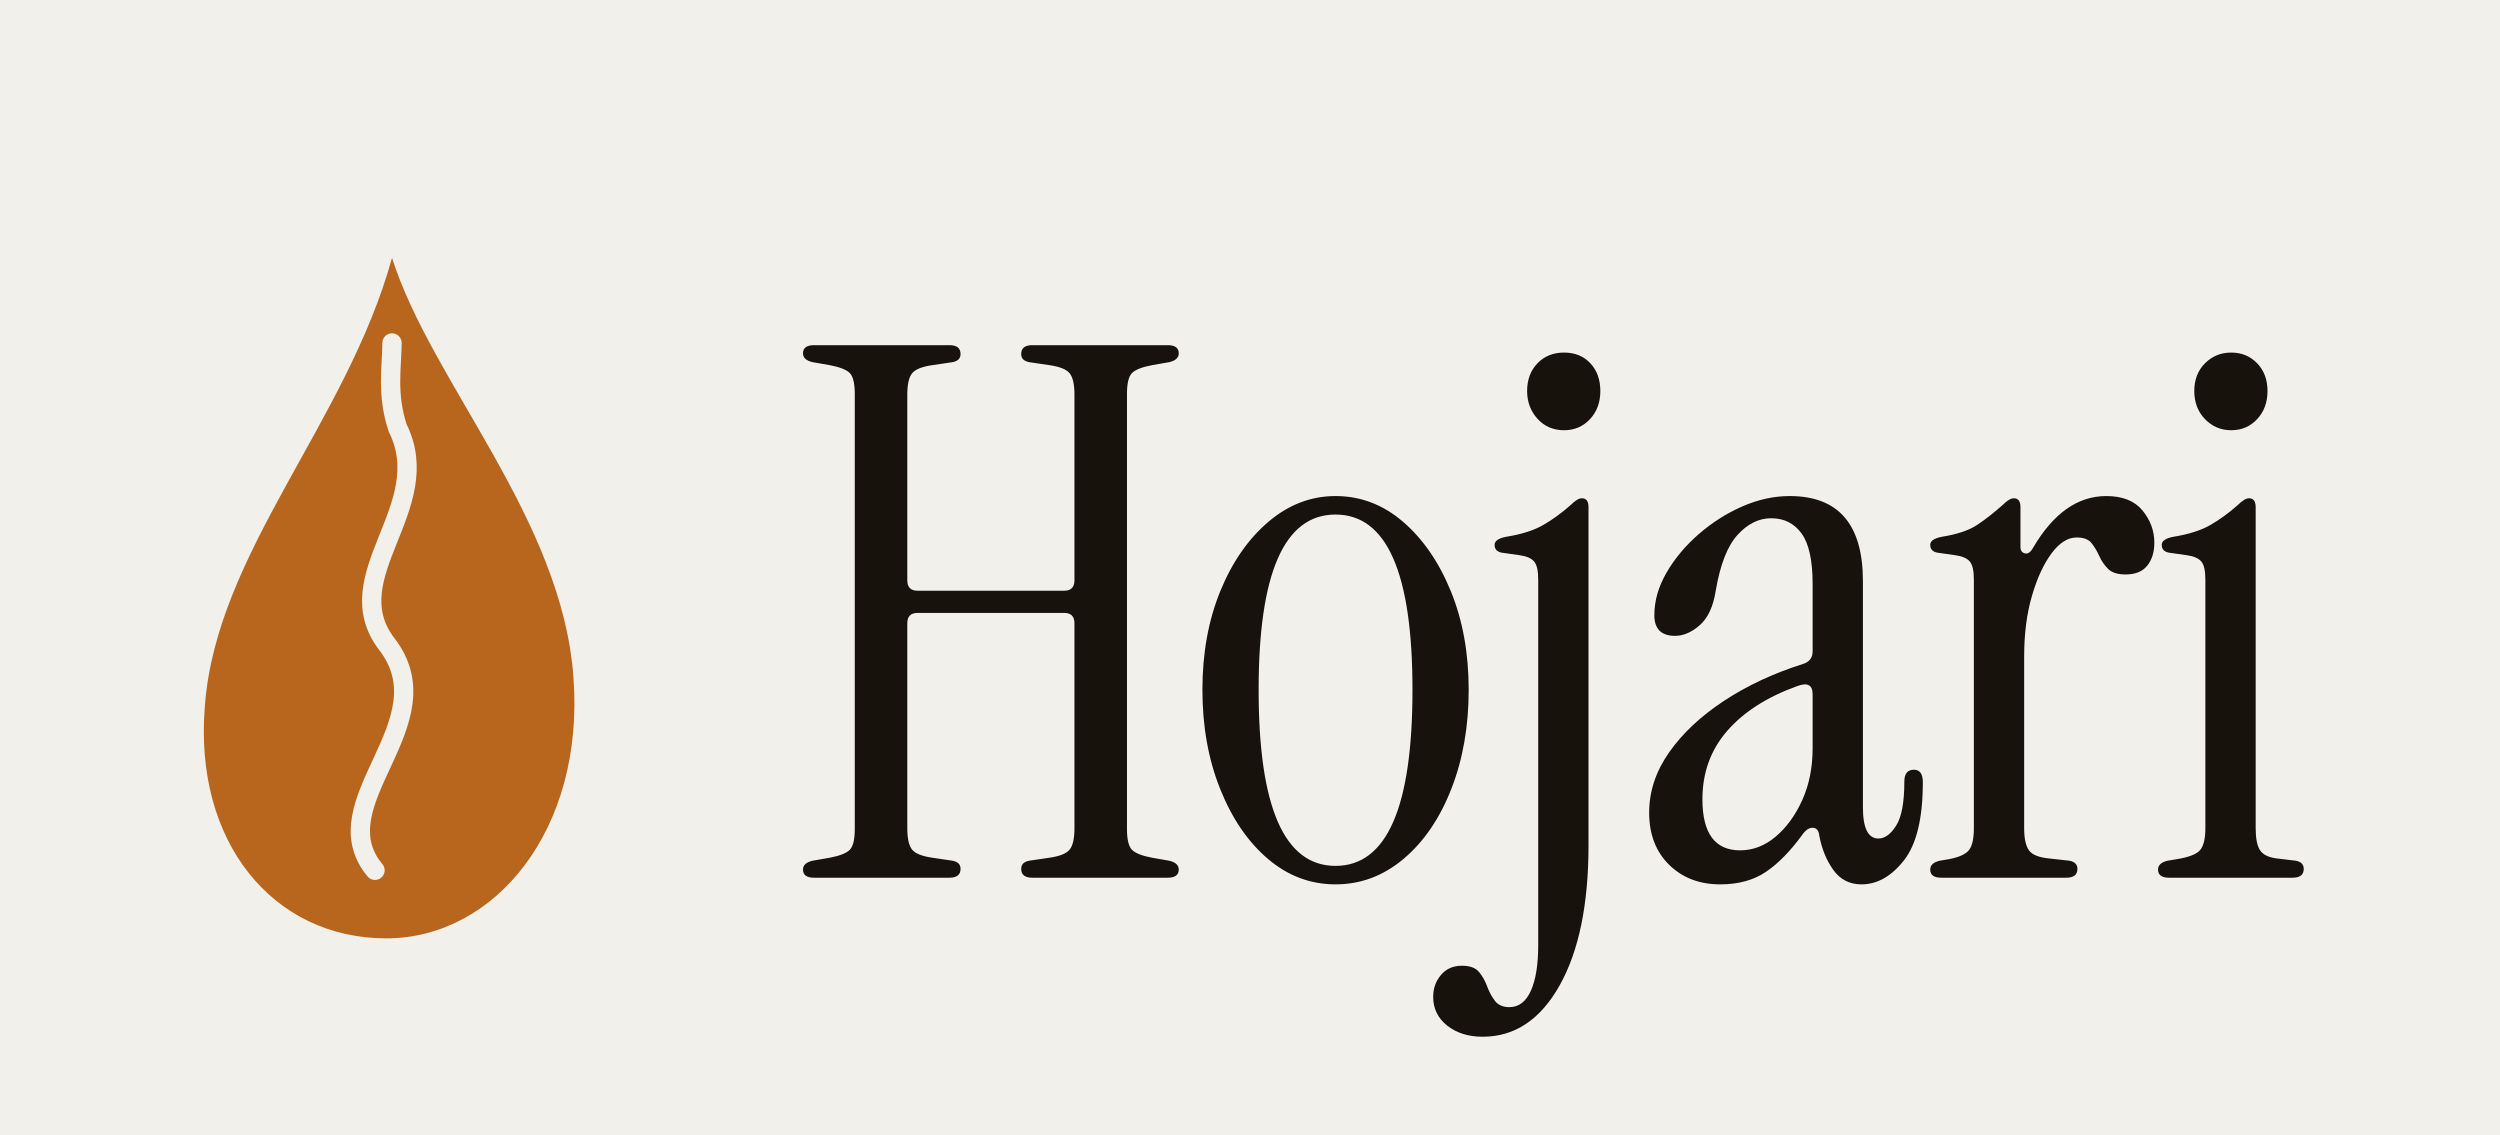
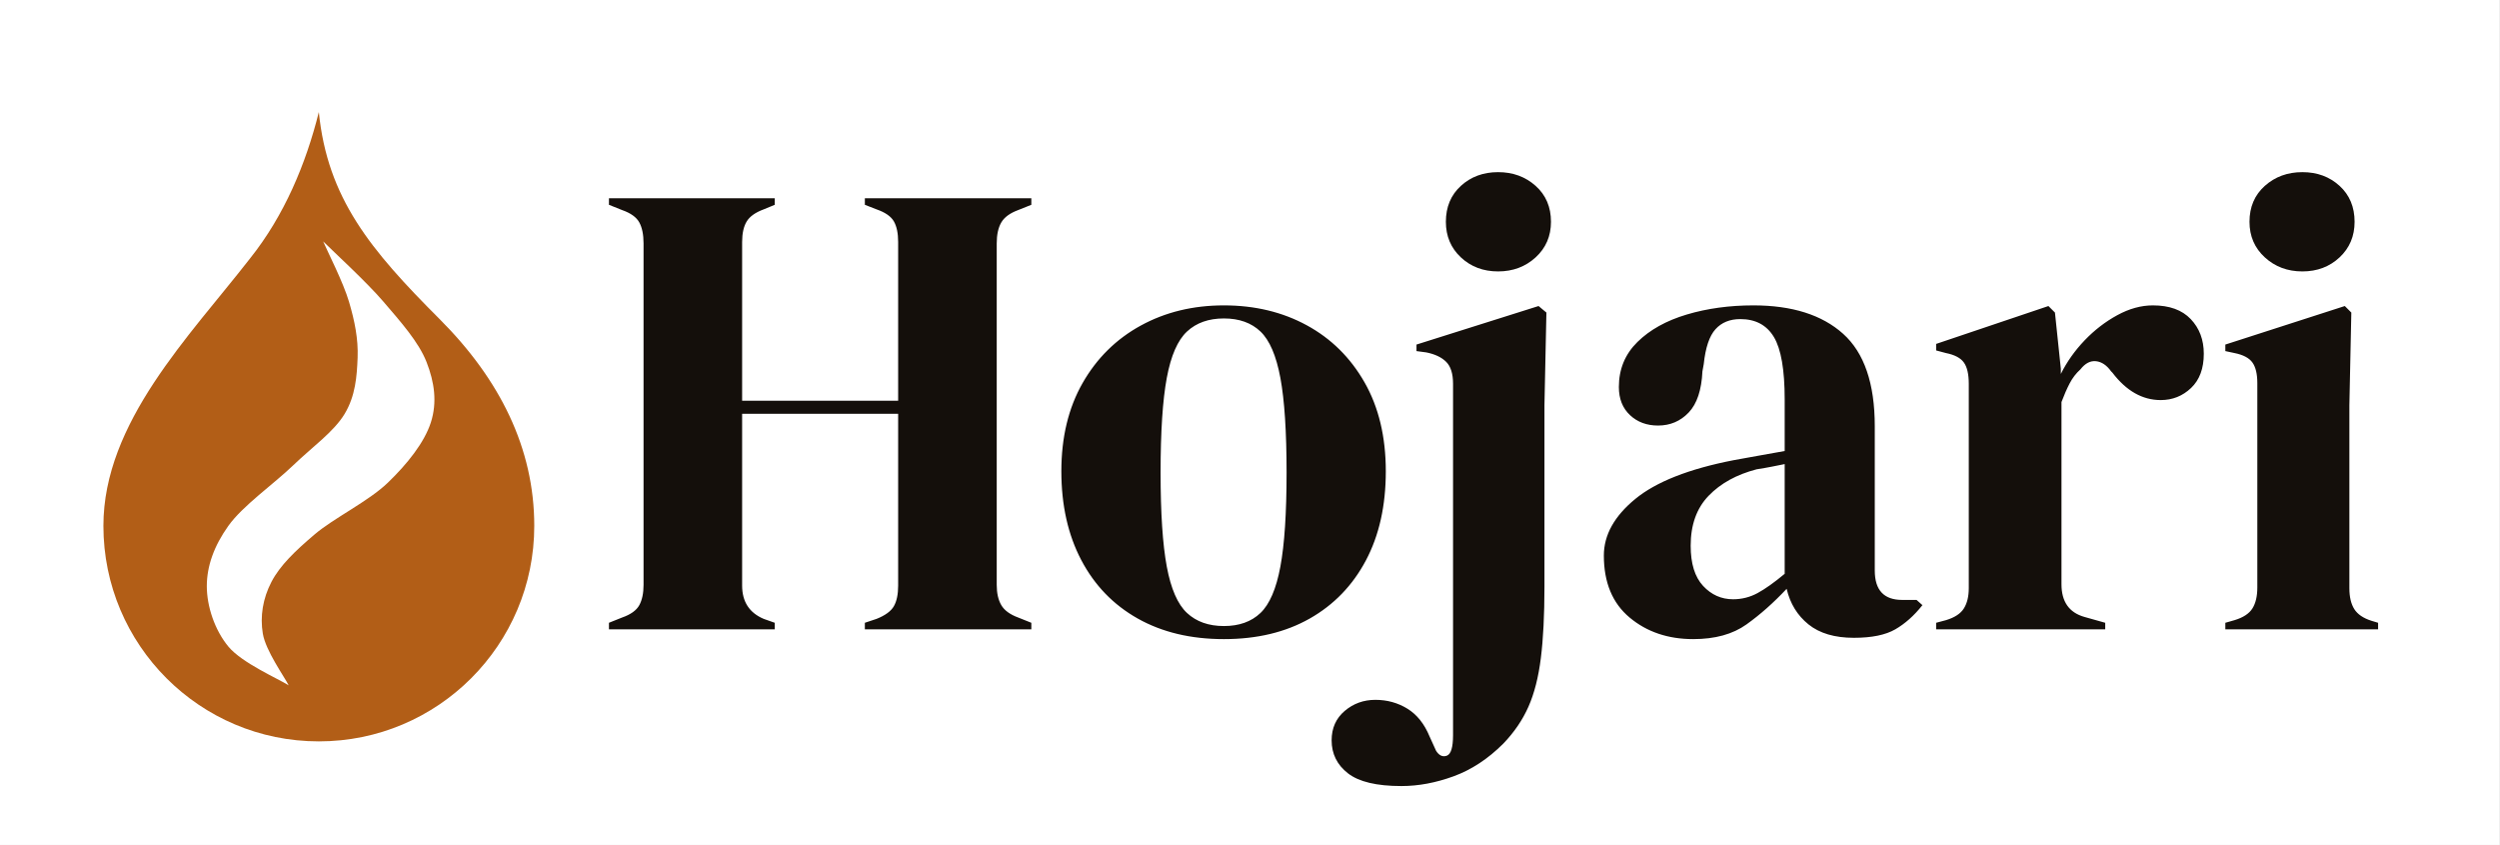
- <svg xmlns="http://www.w3.org/2000/svg" viewBox="0 0 507 230" width="507" height="230">
-   <rect width="100%" height="100%" fill="#F2F0EB" />
-   <g transform="translate(22 27) scale(1.15)">
-     <path d="M50 22 C57 44 80 68 82 96 C84 123 68 142 49 142 C29 142 15 125 17 101 C19 74 42 51 50 22 Z" fill="#B8661D" />
-     <path d="M47 130 C37 118 60 104 49 90 C40 78 58 66 51 52 C49 46 50 41 50 37" fill="none" stroke="#F2F0EB" stroke-width="3.4" stroke-linecap="round" />
-   </g>
-   <path d="M165.1 178.0Q162.85 178.0 162.85 176.35Q162.85 175.0 164.8 174.55L168.25 173.95Q171.4 173.35 172.375 172.3Q173.35 171.25 173.35 168.1V79.9Q173.35 76.75 172.375 75.7Q171.4 74.65 168.25 74.05L164.8 73.45Q162.85 73.0 162.85 71.65Q162.85 70.0 165.1 70.0H192.55Q194.8 70.0 194.8 71.8Q194.8 73.15 193.15 73.45L189.1 74.05Q185.95 74.5 184.975 75.7Q184.0 76.9 184.0 80.05V117.7Q184.0 119.8 186.1 119.8H215.8Q217.9 119.8 217.9 117.7V80.05Q217.9 76.9 216.925 75.7Q215.95 74.5 212.8 74.05L208.75 73.45Q207.1 73.15 207.1 71.8Q207.1 70.0 209.35 70.0H236.8Q239.05 70.0 239.05 71.65Q239.05 73.0 237.1 73.45L233.65 74.05Q230.5 74.65 229.525 75.7Q228.55 76.75 228.55 79.9V168.1Q228.55 171.25 229.525 172.3Q230.5 173.35 233.65 173.95L237.1 174.55Q239.05 175.0 239.05 176.35Q239.05 178.0 236.8 178.0H209.35Q207.1 178.0 207.1 176.2Q207.1 174.85 208.75 174.55L212.8 173.95Q215.95 173.5 216.925 172.3Q217.9 171.1 217.9 167.95V126.4Q217.9 124.3 215.8 124.3H186.1Q184.0 124.3 184.0 126.4V167.95Q184.0 171.1 184.975 172.3Q185.95 173.5 189.1 173.95L193.15 174.55Q194.8 174.85 194.8 176.2Q194.8 178.0 192.55 178.0ZM270.85 179.35Q263.2 179.35 257.125 174.175Q251.05 169.0 247.45 160.0Q243.85 151.0 243.85 139.9Q243.85 128.8 247.45 119.95Q251.05 111.1 257.2 105.85Q263.35 100.6 270.85 100.6Q278.5 100.6 284.575 105.85Q290.65 111.1 294.25 119.95Q297.85 128.8 297.85 139.9Q297.85 151.0 294.325 160.0Q290.8 169.0 284.65 174.175Q278.5 179.35 270.85 179.35ZM270.85 175.6Q286.45 175.6 286.45 139.9Q286.45 104.35 270.85 104.35Q255.25 104.35 255.25 139.9Q255.25 175.6 270.85 175.6ZM317.2 87.25Q313.9 87.25 311.8 84.925Q309.7 82.6 309.7 79.3Q309.7 75.85 311.8 73.675Q313.9 71.5 317.2 71.5Q320.5 71.5 322.525 73.675Q324.55 75.85 324.55 79.3Q324.55 82.75 322.45 85.0Q320.35 87.25 317.2 87.25ZM300.7 210.25Q296.35 210.25 293.5 208.0Q290.65 205.75 290.65 202.15Q290.65 199.6 292.225 197.725Q293.8 195.85 296.5 195.85Q298.9 195.85 299.95 197.125Q301.0 198.4 301.6 200.05Q302.2 201.7 303.175 202.975Q304.15 204.25 306.1 204.25Q308.95 204.25 310.45 200.95Q311.95 197.65 311.95 191.65V117.55Q311.95 114.85 311.125 113.875Q310.3 112.9 308.2 112.6L305.05 112.15Q303.1 112.0 303.1 110.5Q303.1 109.3 305.5 108.85Q310.15 108.1 313.0 106.45Q315.85 104.8 318.55 102.4Q319.9 101.05 320.8 101.05Q322.15 101.05 322.15 102.85V171.4Q322.15 189.4 316.3 199.825Q310.45 210.25 300.7 210.25ZM348.85 179.35Q342.55 179.35 338.5 175.375Q334.45 171.4 334.45 164.8Q334.45 158.35 338.5 152.575Q342.55 146.8 349.6 142.15Q356.65 137.5 365.65 134.65Q367.6 134.05 367.6 132.1V118.45Q367.6 111.25 365.35 108.175Q363.1 105.1 359.2 105.1Q355.45 105.1 352.375 108.475Q349.3 111.85 347.95 119.8Q347.2 124.6 344.725 126.775Q342.25 128.95 339.7 128.95Q335.5 128.95 335.5 124.75Q335.5 120.4 337.975 116.125Q340.45 111.85 344.5 108.325Q348.55 104.8 353.35 102.7Q358.15 100.6 362.95 100.6Q377.8 100.6 377.8 117.85V163.75Q377.8 170.05 380.95 170.05Q382.9 170.05 384.55 167.425Q386.2 164.8 386.2 158.5Q386.2 156.1 388.15 156.1Q389.95 156.1 389.95 158.65Q389.95 169.6 386.125 174.475Q382.3 179.35 377.5 179.35Q373.9 179.35 371.8 176.425Q369.7 173.5 368.95 169.45Q368.8 167.95 367.675 167.875Q366.55 167.8 365.5 169.3Q361.9 174.25 358.15 176.8Q354.4 179.35 348.85 179.35ZM352.9 172.45Q356.8 172.45 360.1 169.675Q363.4 166.9 365.5 162.25Q367.6 157.6 367.6 151.75V140.8Q367.6 137.95 364.45 139.15Q355.3 142.45 350.275 148.225Q345.25 154.0 345.25 162.1Q345.25 172.45 352.9 172.45ZM412.3 111.1Q418.45 100.6 427.15 100.6Q432.1 100.6 434.5 103.525Q436.9 106.45 436.9 110.05Q436.9 112.9 435.475 114.7Q434.05 116.5 431.05 116.5Q428.65 116.5 427.525 115.375Q426.4 114.25 425.725 112.75Q425.05 111.25 424.15 110.125Q423.25 109.0 421.15 109.0Q418.45 109.0 416.05 112.225Q413.65 115.45 412.075 120.85Q410.5 126.25 410.5 133.15V167.95Q410.5 171.1 411.475 172.45Q412.45 173.8 415.6 174.1L419.65 174.55Q421.3 174.85 421.3 176.2Q421.3 178.0 419.05 178.0H393.7Q391.45 178.0 391.45 176.35Q391.45 175.0 393.4 174.55L395.2 174.25Q398.35 173.65 399.325 172.375Q400.3 171.1 400.3 167.95V117.55Q400.3 114.85 399.475 113.875Q398.65 112.9 396.55 112.6L393.4 112.15Q391.45 112.0 391.45 110.5Q391.45 109.3 393.85 108.85Q398.5 108.1 400.975 106.45Q403.45 104.8 406.15 102.4Q407.5 101.05 408.4 101.05Q409.75 101.05 409.75 102.85V110.95Q409.75 112.0 410.65 112.225Q411.55 112.45 412.3 111.1ZM452.5 87.25Q449.35 87.25 447.175 85.0Q445.0 82.75 445.0 79.3Q445.0 75.85 447.175 73.675Q449.35 71.5 452.5 71.5Q455.65 71.5 457.75 73.675Q459.85 75.85 459.85 79.3Q459.85 82.75 457.75 85.0Q455.65 87.25 452.5 87.25ZM439.9 178.0Q437.65 178.0 437.65 176.35Q437.65 175.0 439.6 174.55L441.4 174.25Q445.15 173.65 446.2 172.375Q447.25 171.1 447.25 167.95V117.55Q447.25 114.85 446.425 113.875Q445.6 112.9 443.5 112.6L440.35 112.15Q438.4 112.0 438.4 110.5Q438.4 109.3 440.8 108.85Q445.45 108.1 448.3 106.45Q451.15 104.8 453.85 102.4Q455.2 101.05 456.1 101.05Q457.45 101.05 457.45 102.85V167.95Q457.45 171.1 458.35 172.45Q459.25 173.8 461.8 174.1L465.55 174.55Q467.2 174.85 467.2 176.2Q467.2 178.0 464.95 178.0Z" fill="#17120C" />
+ <svg xmlns="http://www.w3.org/2000/svg" viewBox="-24 -26 580 196">
+   <rect x="-24" y="-26" width="580" height="196" fill="#FFFFFF" />
+   <path fill-rule="evenodd" fill="#B25E17" d="M50 0 C52 20 62 32 78 48 C92 62 100 78 100 96 A50 50 0 0 1 0 96 C0 72 20 52 34 34 C42 24 47 12 50 0 Z M51.00 30.00 C53.33 32.33 61.00 39.33 65.00 44.00 C69.00 48.67 73.17 53.33 75.00 58.00 C76.83 62.67 77.50 67.33 76.00 72.00 C74.50 76.67 70.50 81.67 66.00 86.00 C61.50 90.33 53.50 94.17 49.00 98.00 C44.50 101.83 41.00 105.17 39.00 109.00 C37.00 112.83 36.33 117.00 37.00 121.00 C37.67 125.00 42.00 131.00 43.00 133.00 L43.00 133.00 C40.67 131.50 32.17 127.83 29.00 124.00 C25.83 120.17 24.00 114.67 24.00 110.00 C24.00 105.33 25.67 100.67 29.00 96.00 C32.33 91.33 39.50 86.33 44.00 82.00 C48.50 77.67 53.50 74.17 56.00 70.00 C58.50 65.83 58.83 61.33 59.00 57.00 C59.17 52.67 58.33 48.50 57.00 44.00 C55.67 39.50 52.00 32.33 51.00 30.00 Z" />
+   <path fill="#140F0B" d="M117.333 120.0V118.485L120.364 117.273Q123.394 116.212 124.379 114.394Q125.364 112.576 125.364 109.697V30.455Q125.364 27.424 124.379 25.606Q123.394 23.788 120.364 22.727L117.333 21.515V20H155.818V21.515L153.242 22.576Q150.364 23.636 149.303 25.379Q148.242 27.121 148.242 30.152V66.97H184.455V30.152Q184.455 27.121 183.47 25.379Q182.485 23.636 179.455 22.576L176.727 21.515V20H215.364V21.515L212.333 22.727Q209.455 23.788 208.394 25.606Q207.333 27.424 207.333 30.455V109.697Q207.333 112.576 208.394 114.394Q209.455 116.212 212.333 117.273L215.364 118.485V120.0H176.727V118.485L179.455 117.576Q182.485 116.364 183.47 114.621Q184.455 112.879 184.455 109.848V70.0H148.242V109.848Q148.242 115.455 153.242 117.576L155.818 118.485V120.0ZM260.061 122.273Q248.545 122.273 240.061 117.5Q231.576 112.727 226.955 103.939Q222.333 95.152 222.333 83.333Q222.333 71.515 227.258 62.879Q232.182 54.242 240.742 49.545Q249.303 44.848 260.061 44.848Q270.818 44.848 279.303 49.47Q287.788 54.091 292.712 62.727Q297.636 71.364 297.636 83.333Q297.636 95.303 293.015 104.015Q288.394 112.727 279.985 117.5Q271.576 122.273 260.061 122.273ZM260.061 119.242Q265.364 119.242 268.545 116.212Q271.727 113.182 273.167 105.455Q274.606 97.727 274.606 83.636Q274.606 69.394 273.167 61.667Q271.727 53.939 268.545 50.909Q265.364 47.879 260.061 47.879Q254.758 47.879 251.5 50.909Q248.242 53.939 246.803 61.667Q245.364 69.394 245.364 83.636Q245.364 97.727 246.803 105.455Q248.242 113.182 251.5 116.212Q254.758 119.242 260.061 119.242ZM323.697 36.97Q318.545 36.97 315.061 33.712Q311.576 30.455 311.576 25.455Q311.576 20.303 315.061 17.121Q318.545 13.939 323.697 13.939Q328.848 13.939 332.409 17.121Q335.97 20.303 335.97 25.455Q335.97 30.455 332.409 33.712Q328.848 36.97 323.697 36.97ZM301.273 156.364Q292.636 156.364 288.848 153.409Q285.061 150.455 285.061 145.758Q285.061 141.515 288.091 138.939Q291.121 136.364 295.212 136.364Q299.303 136.364 302.636 138.409Q305.97 140.455 307.788 144.848L309.303 148.182Q310.364 149.848 311.803 149.318Q313.242 148.788 313.242 144.545V63.03Q313.242 59.545 311.652 57.955Q310.061 56.364 307.03 55.758L304.758 55.455V53.939L333.091 45L334.909 46.515L334.455 68.03V110.152Q334.455 120.0 333.621 126.667Q332.788 133.333 330.742 137.955Q328.697 142.576 324.909 146.515Q319.606 151.818 313.394 154.091Q307.182 156.364 301.273 156.364ZM369 122.273Q360.212 122.273 354.227 117.273Q348.242 112.273 348.242 102.879Q348.242 95.758 355.515 89.773Q362.788 83.788 378.394 80.758Q380.818 80.303 383.848 79.773Q386.879 79.242 390.212 78.636V66.667Q390.212 56.364 387.712 52.197Q385.212 48.03 379.909 48.03Q376.273 48.03 374.152 50.379Q372.03 52.727 371.424 58.485L371.121 60.152Q370.818 66.667 367.939 69.697Q365.061 72.727 360.818 72.727Q356.879 72.727 354.303 70.303Q351.727 67.879 351.727 63.788Q351.727 57.576 356.045 53.333Q360.364 49.091 367.485 46.97Q374.606 44.848 382.939 44.848Q396.424 44.848 403.773 51.439Q411.121 58.03 411.121 72.879V106.364Q411.121 113.182 417.485 113.182H420.818L422.182 114.394Q419.303 118.03 415.894 120.0Q412.485 121.97 406.273 121.97Q399.606 121.97 395.742 118.864Q391.879 115.758 390.667 110.606Q386.121 115.455 381.348 118.864Q376.576 122.273 369 122.273ZM378.242 113.03Q381.273 113.03 383.924 111.591Q386.576 110.152 390.212 107.121V81.667Q388.697 81.97 387.182 82.273Q385.667 82.576 383.697 82.879Q376.727 84.697 372.561 89.015Q368.394 93.333 368.394 100.606Q368.394 106.818 371.273 109.924Q374.152 113.03 378.242 113.03ZM425.364 120.0V118.485L427.636 117.879Q430.667 116.97 431.803 115.152Q432.939 113.333 432.939 110.455V63.03Q432.939 59.697 431.803 58.106Q430.667 56.515 427.636 55.909L425.364 55.303V53.788L451.424 45L452.939 46.515L454.303 59.545V60.758Q456.424 56.515 459.833 52.955Q463.242 49.394 467.409 47.121Q471.576 44.848 475.667 44.848Q481.424 44.848 484.455 48.03Q487.485 51.212 487.485 56.061Q487.485 61.212 484.53 64.015Q481.576 66.818 477.485 66.818Q471.121 66.818 466.273 60.455L465.97 60.152Q464.455 58.03 462.485 57.803Q460.515 57.576 458.848 59.697Q457.333 61.061 456.348 62.955Q455.364 64.848 454.455 67.273V109.545Q454.455 115.606 459.758 117.121L464.606 118.485V120.0ZM510.364 36.97Q505.212 36.97 501.652 33.712Q498.091 30.455 498.091 25.455Q498.091 20.303 501.652 17.121Q505.212 13.939 510.364 13.939Q515.515 13.939 519 17.121Q522.485 20.303 522.485 25.455Q522.485 30.455 519 33.712Q515.515 36.97 510.364 36.97ZM492.485 120.0V118.485L494.606 117.879Q497.636 116.97 498.773 115.152Q499.909 113.333 499.909 110.303V62.879Q499.909 59.697 498.773 58.106Q497.636 56.515 494.606 55.909L492.485 55.455V53.939L520.212 45L521.727 46.515L521.273 68.03V110.455Q521.273 113.485 522.409 115.303Q523.545 117.121 526.424 118.03L527.939 118.485V120.0Z" />
</svg>
